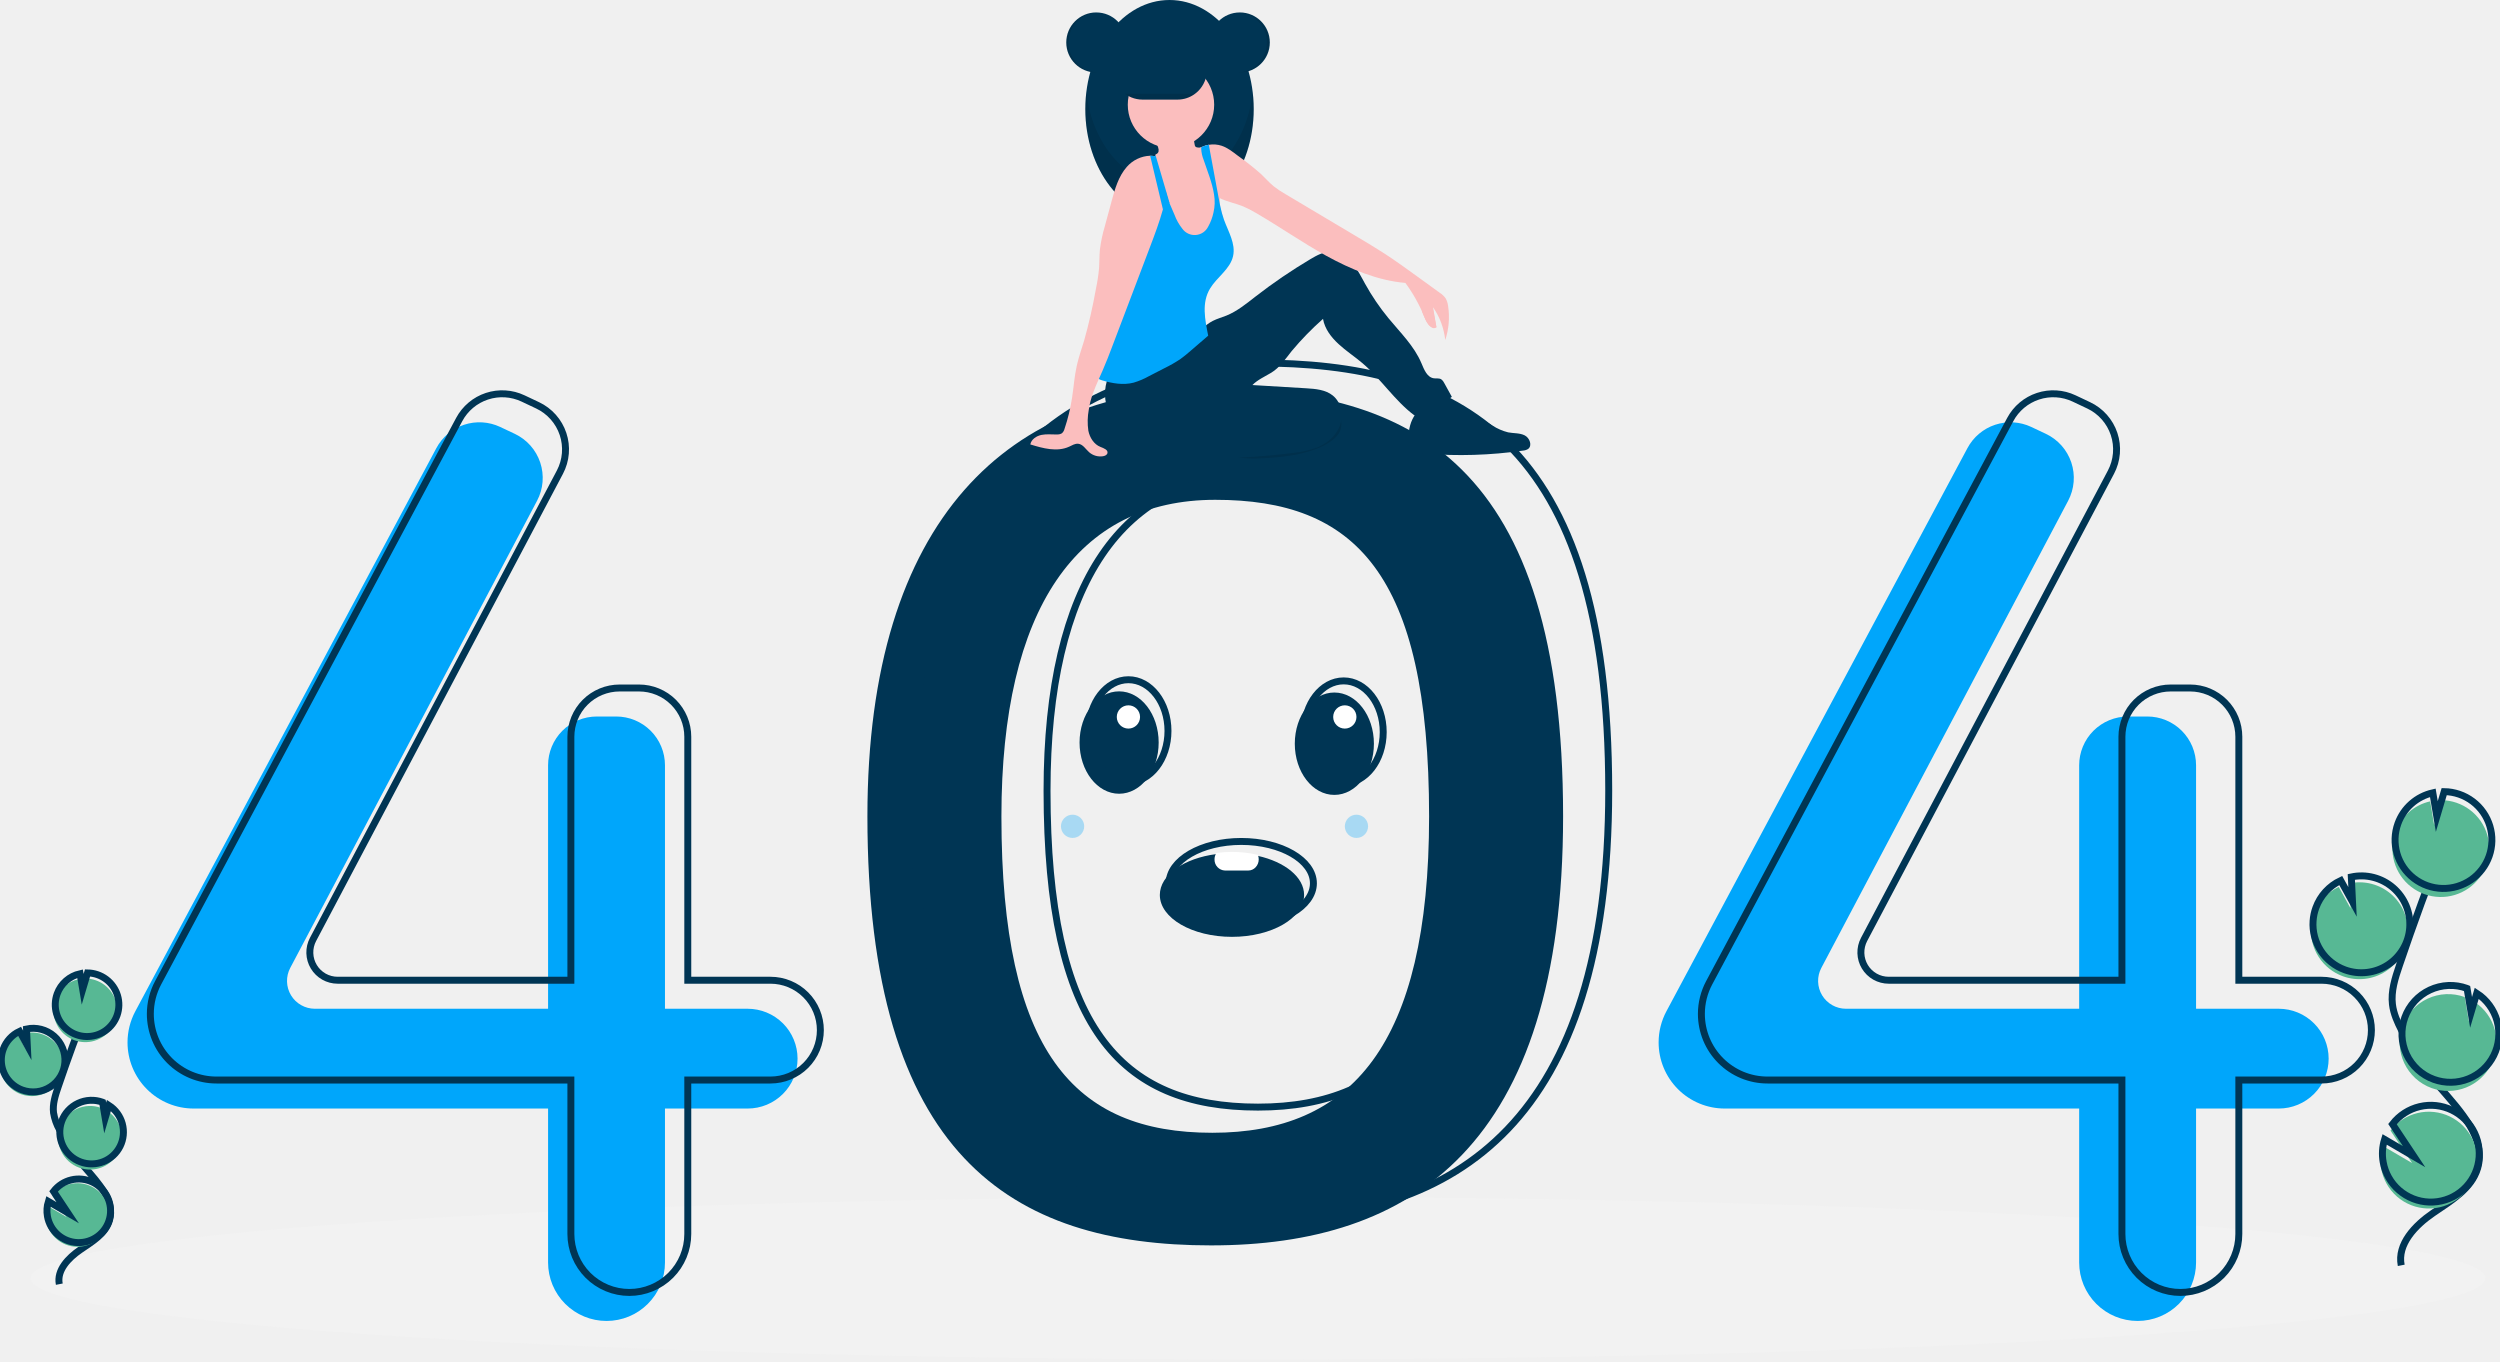
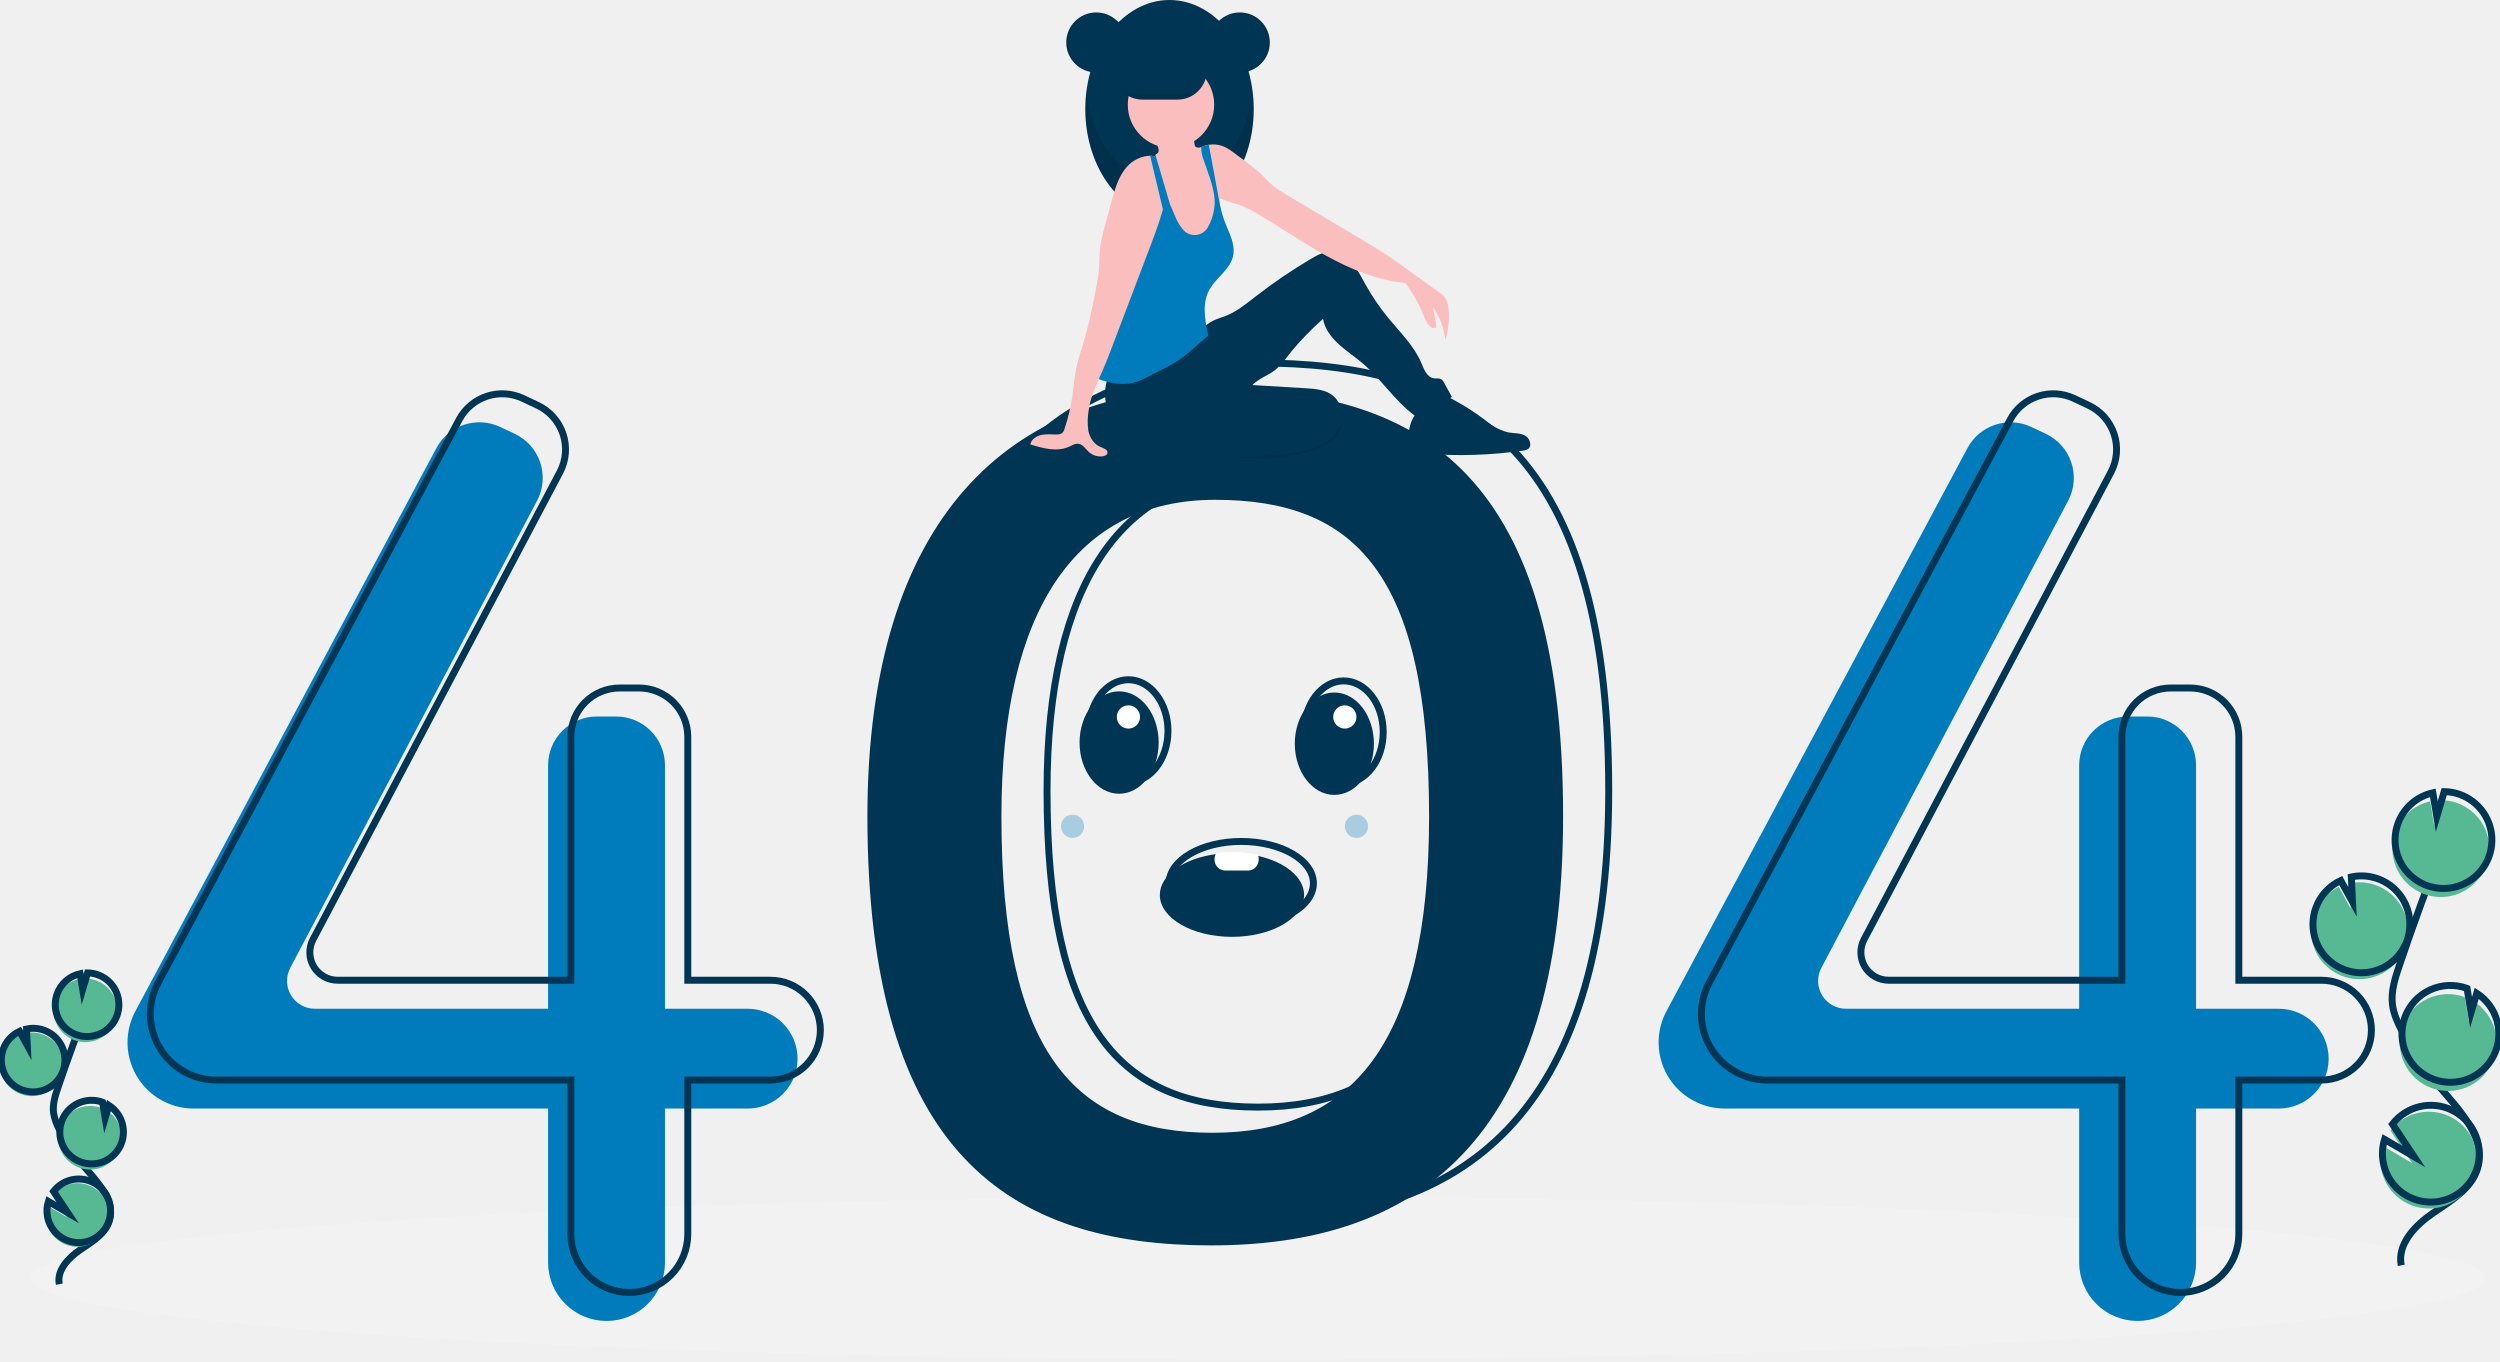
<svg xmlns="http://www.w3.org/2000/svg" width="360" height="196" viewBox="0 0 360 196" fill="none">
  <g clip-path="url(#clip0)">
    <path d="M181.155 195.76C278.772 195.76 357.906 190.521 357.906 184.059C357.906 177.596 278.772 172.358 181.155 172.358C83.538 172.358 4.404 177.596 4.404 184.059C4.404 190.521 83.538 195.76 181.155 195.76Z" fill="#F2F2F2" />
    <path d="M174.381 55.96C145.583 55.96 124.907 74.436 124.907 117.546C124.907 166.404 145.583 179.337 174.381 179.337C203.178 179.337 225.086 165.173 225.086 117.546C225.086 66.635 203.178 55.96 174.381 55.96ZM174.57 163.12C154.624 163.12 144.204 151.418 144.204 117.578C144.204 87.719 155.051 71.973 174.997 71.973C194.943 71.973 205.79 82.316 205.79 117.578C205.789 150.565 194.516 163.12 174.57 163.12Z" fill="#003554" />
-     <path d="M107.663 145.26H95.756V110.198C95.756 108.336 95.016 106.55 93.7 105.233C92.383 103.916 90.597 103.176 88.734 103.176H85.945C85.022 103.176 84.109 103.358 83.257 103.711C82.406 104.064 81.631 104.581 80.979 105.233C80.327 105.885 79.81 106.659 79.457 107.511C79.104 108.363 78.923 109.276 78.923 110.198V145.26H45.338C44.648 145.26 43.968 145.081 43.367 144.741C42.765 144.402 42.262 143.912 41.905 143.32C41.548 142.729 41.351 142.055 41.331 141.364C41.312 140.673 41.471 139.99 41.794 139.379L77.34 72.103C77.783 71.264 78.051 70.344 78.129 69.398C78.207 68.453 78.092 67.502 77.792 66.602C77.492 65.702 77.013 64.872 76.383 64.162C75.754 63.453 74.987 62.878 74.129 62.473L72.031 61.482C70.402 60.713 68.539 60.599 66.828 61.165C65.117 61.73 63.69 62.932 62.84 64.521L19.488 145.62C18.75 147.001 18.363 148.543 18.363 150.108V150.108C18.363 151.359 18.61 152.597 19.088 153.752C19.567 154.907 20.268 155.957 21.152 156.841C22.036 157.725 23.086 158.427 24.241 158.905C25.396 159.384 26.634 159.63 27.885 159.63H78.923V181.801C78.923 182.906 79.141 184 79.564 185.022C79.987 186.043 80.606 186.971 81.388 187.752C82.169 188.534 83.097 189.154 84.119 189.577C85.14 190 86.234 190.217 87.34 190.217H87.34C88.445 190.217 89.539 190 90.56 189.577C91.582 189.154 92.51 188.534 93.291 187.752C94.073 186.971 94.693 186.043 95.115 185.022C95.538 184 95.756 182.906 95.756 181.801V159.63H107.663C109.568 159.63 111.396 158.873 112.743 157.525C114.091 156.178 114.848 154.35 114.848 152.445V152.445C114.848 150.539 114.091 148.712 112.743 147.364C111.396 146.017 109.568 145.26 107.663 145.26V145.26Z" fill="#00A6FB" />
-     <path d="M328.14 145.26H316.233V110.198C316.233 108.336 315.494 106.55 314.177 105.233C312.86 103.916 311.074 103.176 309.212 103.176H306.422C305.499 103.176 304.586 103.358 303.735 103.711C302.883 104.064 302.109 104.581 301.456 105.233C300.804 105.885 300.287 106.659 299.934 107.511C299.581 108.363 299.4 109.276 299.4 110.198V145.26H265.815C265.125 145.26 264.445 145.081 263.844 144.741C263.242 144.402 262.739 143.912 262.382 143.32C262.026 142.729 261.828 142.055 261.808 141.364C261.789 140.673 261.948 139.99 262.271 139.379L297.817 72.103C298.26 71.264 298.528 70.344 298.606 69.398C298.684 68.453 298.569 67.502 298.269 66.602C297.969 65.702 297.49 64.872 296.861 64.162C296.231 63.453 295.464 62.878 294.606 62.473L292.508 61.482C290.879 60.713 289.016 60.599 287.305 61.165C285.595 61.73 284.167 62.932 283.317 64.521L239.965 145.62C239.227 147.001 238.841 148.543 238.841 150.108V150.108C238.841 152.634 239.844 155.055 241.629 156.841C243.415 158.627 245.837 159.63 248.362 159.63H299.4V181.801C299.4 184.033 300.287 186.174 301.865 187.752C303.444 189.331 305.584 190.217 307.817 190.217V190.217C310.049 190.217 312.19 189.331 313.768 187.752C315.347 186.174 316.233 184.033 316.233 181.801V159.63H328.14C330.045 159.63 331.873 158.873 333.22 157.525C334.568 156.178 335.325 154.35 335.325 152.445V152.445C335.325 150.539 334.568 148.712 333.22 147.364C331.873 146.017 330.045 145.26 328.14 145.26Z" fill="#00A6FB" />
+     <path d="M107.663 145.26H95.756V110.198C95.756 108.336 95.016 106.55 93.7 105.233C92.383 103.916 90.597 103.176 88.734 103.176H85.945C85.022 103.176 84.109 103.358 83.257 103.711C82.406 104.064 81.631 104.581 80.979 105.233C80.327 105.885 79.81 106.659 79.457 107.511C79.104 108.363 78.923 109.276 78.923 110.198V145.26H45.338C44.648 145.26 43.968 145.081 43.367 144.741C42.765 144.402 42.262 143.912 41.905 143.32C41.548 142.729 41.351 142.055 41.331 141.364C41.312 140.673 41.471 139.99 41.794 139.379L77.34 72.103C77.783 71.264 78.051 70.344 78.129 69.398C78.207 68.453 78.092 67.502 77.792 66.602C77.492 65.702 77.013 64.872 76.383 64.162C75.754 63.453 74.987 62.878 74.129 62.473L72.031 61.482C70.402 60.713 68.539 60.599 66.828 61.165C65.117 61.73 63.69 62.932 62.84 64.521L19.488 145.62C18.75 147.001 18.363 148.543 18.363 150.108V150.108C18.363 151.359 18.61 152.597 19.088 153.752C19.567 154.907 20.268 155.957 21.152 156.841C22.036 157.725 23.086 158.427 24.241 158.905C25.396 159.384 26.634 159.63 27.885 159.63H78.923V181.801C78.923 182.906 79.141 184 79.564 185.022C79.987 186.043 80.606 186.971 81.388 187.752C82.169 188.534 83.097 189.154 84.119 189.577C85.14 190 86.234 190.217 87.34 190.217H87.34C88.445 190.217 89.539 190 90.56 189.577C91.582 189.154 92.51 188.534 93.291 187.752C94.073 186.971 94.693 186.043 95.115 185.022C95.538 184 95.756 182.906 95.756 181.801V159.63H107.663C109.568 159.63 111.396 158.873 112.743 157.525C114.091 156.178 114.848 154.35 114.848 152.445V152.445C114.848 150.539 114.091 148.712 112.743 147.364C111.396 146.017 109.568 145.26 107.663 145.26V145.26Z" fill="#007cbd" />
+     <path d="M328.14 145.26H316.233V110.198C316.233 108.336 315.494 106.55 314.177 105.233C312.86 103.916 311.074 103.176 309.212 103.176H306.422C305.499 103.176 304.586 103.358 303.735 103.711C302.883 104.064 302.109 104.581 301.456 105.233C300.804 105.885 300.287 106.659 299.934 107.511C299.581 108.363 299.4 109.276 299.4 110.198V145.26H265.815C265.125 145.26 264.445 145.081 263.844 144.741C263.242 144.402 262.739 143.912 262.382 143.32C262.026 142.729 261.828 142.055 261.808 141.364C261.789 140.673 261.948 139.99 262.271 139.379L297.817 72.103C298.26 71.264 298.528 70.344 298.606 69.398C298.684 68.453 298.569 67.502 298.269 66.602C297.969 65.702 297.49 64.872 296.861 64.162C296.231 63.453 295.464 62.878 294.606 62.473L292.508 61.482C290.879 60.713 289.016 60.599 287.305 61.165C285.595 61.73 284.167 62.932 283.317 64.521L239.965 145.62C239.227 147.001 238.841 148.543 238.841 150.108V150.108C238.841 152.634 239.844 155.055 241.629 156.841C243.415 158.627 245.837 159.63 248.362 159.63H299.4V181.801C299.4 184.033 300.287 186.174 301.865 187.752C303.444 189.331 305.584 190.217 307.817 190.217V190.217C310.049 190.217 312.19 189.331 313.768 187.752C315.347 186.174 316.233 184.033 316.233 181.801V159.63H328.14C330.045 159.63 331.873 158.873 333.22 157.525C334.568 156.178 335.325 154.35 335.325 152.445V152.445C335.325 150.539 334.568 148.712 333.22 147.364C331.873 146.017 330.045 145.26 328.14 145.26Z" fill="#007cbd" />
    <path d="M110.947 141.154H99.041V106.092C99.041 105.17 98.859 104.257 98.506 103.405C98.153 102.553 97.636 101.779 96.984 101.127C96.332 100.475 95.558 99.958 94.706 99.605C93.854 99.252 92.941 99.071 92.019 99.071H89.229C87.367 99.071 85.581 99.81 84.264 101.127C82.947 102.444 82.207 104.23 82.207 106.092V141.154H48.623C47.932 141.154 47.253 140.976 46.651 140.636C46.05 140.296 45.546 139.806 45.19 139.215C44.833 138.623 44.635 137.949 44.616 137.258C44.596 136.568 44.756 135.884 45.079 135.273L80.624 67.997C81.067 67.158 81.336 66.238 81.414 65.293C81.492 64.347 81.377 63.396 81.077 62.496C80.777 61.596 80.298 60.766 79.668 60.057C79.038 59.347 78.272 58.772 77.414 58.367L75.316 57.376C73.686 56.607 71.823 56.493 70.113 57.059C68.402 57.625 66.974 58.826 66.125 60.415L22.773 141.514C22.034 142.895 21.648 144.437 21.648 146.003V146.003C21.648 148.528 22.651 150.95 24.437 152.735C26.222 154.521 28.644 155.524 31.169 155.524H82.207V177.695C82.207 178.8 82.425 179.895 82.848 180.916C83.271 181.937 83.891 182.865 84.672 183.647C85.454 184.428 86.382 185.048 87.403 185.471C88.424 185.894 89.519 186.112 90.624 186.112H90.624C92.856 186.112 94.997 185.225 96.576 183.647C98.154 182.068 99.041 179.927 99.041 177.695V155.524H110.947C111.891 155.524 112.825 155.338 113.697 154.977C114.569 154.616 115.361 154.087 116.028 153.42C116.695 152.753 117.224 151.96 117.585 151.089C117.946 150.217 118.132 149.283 118.132 148.339V148.339C118.132 147.396 117.947 146.461 117.585 145.59C117.224 144.718 116.695 143.926 116.028 143.259C115.361 142.591 114.569 142.062 113.697 141.701C112.825 141.34 111.891 141.154 110.947 141.154V141.154Z" stroke="#003554" stroke-miterlimit="10" />
    <path d="M334.298 141.154H322.392V106.092C322.392 104.23 321.652 102.444 320.335 101.127C319.018 99.81 317.232 99.071 315.37 99.071H312.58C311.658 99.071 310.745 99.252 309.893 99.605C309.041 99.958 308.267 100.475 307.615 101.127C306.963 101.779 306.446 102.553 306.093 103.405C305.74 104.257 305.558 105.17 305.558 106.092V141.154H271.974C271.283 141.154 270.604 140.976 270.002 140.636C269.401 140.296 268.897 139.806 268.541 139.215C268.184 138.623 267.986 137.949 267.967 137.258C267.948 136.568 268.107 135.884 268.43 135.273L303.975 67.997C304.418 67.158 304.687 66.238 304.765 65.293C304.842 64.347 304.728 63.396 304.428 62.496C304.128 61.596 303.649 60.766 303.019 60.057C302.39 59.347 301.623 58.772 300.765 58.367L298.667 57.376C297.037 56.607 295.175 56.493 293.464 57.059C291.753 57.625 290.325 58.826 289.476 60.415L246.124 141.514C245.385 142.895 244.999 144.437 244.999 146.003C244.999 148.528 246.002 150.95 247.788 152.735C249.573 154.521 251.995 155.524 254.52 155.524H305.558V177.695C305.558 179.927 306.445 182.068 308.024 183.647C309.602 185.225 311.743 186.112 313.975 186.112V186.112C316.207 186.112 318.348 185.225 319.927 183.647C321.505 182.068 322.392 179.927 322.392 177.695V155.524H334.298C335.242 155.524 336.176 155.338 337.048 154.977C337.92 154.616 338.712 154.087 339.379 153.42C340.046 152.753 340.575 151.96 340.936 151.089C341.298 150.217 341.483 149.283 341.483 148.339V148.339C341.483 146.434 340.726 144.606 339.379 143.259C338.032 141.911 336.204 141.154 334.298 141.154V141.154Z" stroke="#003554" stroke-miterlimit="10" />
    <path d="M180.95 52.265C152.152 52.265 131.476 70.741 131.476 113.851C131.476 162.709 152.152 175.642 180.95 175.642C209.747 175.642 231.656 161.477 231.656 113.851C231.655 62.94 209.747 52.265 180.95 52.265ZM181.139 159.425C161.193 159.425 150.773 147.723 150.773 113.883C150.773 84.024 161.62 68.278 181.566 68.278C201.512 68.278 212.359 78.621 212.359 113.883C212.359 146.87 201.085 159.425 181.139 159.425V159.425Z" stroke="#003554" stroke-miterlimit="10" />
    <path d="M157.867 10.438C160.254 10.438 162.19 8.503 162.19 6.115C162.19 3.728 160.254 1.792 157.867 1.792C155.479 1.792 153.544 3.728 153.544 6.115C153.544 8.503 155.479 10.438 157.867 10.438Z" fill="#003554" />
    <path d="M168.41 31.42C175.107 31.42 180.535 24.386 180.535 15.71C180.535 7.034 175.107 0 168.41 0C161.714 0 156.285 7.034 156.285 15.71C156.285 24.386 161.714 31.42 168.41 31.42Z" fill="#003554" />
    <path opacity="0.1" d="M168.41 26.675C162.336 26.675 157.306 20.888 156.423 13.338C156.331 14.125 156.285 14.917 156.285 15.71C156.285 24.386 161.714 31.42 168.41 31.42C175.107 31.42 180.535 24.386 180.535 15.71C180.536 14.917 180.49 14.125 180.398 13.338C179.515 20.888 174.484 26.675 168.41 26.675Z" fill="black" />
    <path d="M193.083 61.717C192.823 62.787 191.7 63.644 190.457 64.243C187.843 65.501 184.618 65.877 181.49 66.003C180.692 66.052 179.892 66.037 179.096 65.959C177.555 65.81 176.108 65.145 174.992 64.072C174.912 64.02 174.847 63.949 174.802 63.864C174.757 63.781 174.734 63.687 174.736 63.591C174.737 63.496 174.763 63.403 174.81 63.32C174.857 63.238 174.925 63.168 175.006 63.119C176.671 61.29 179.45 60.168 182.249 59.361C184.372 58.748 188.073 57.162 190.388 57.376C192.63 57.584 193.412 60.366 193.083 61.717Z" fill="#003554" />
    <path opacity="0.1" d="M193.083 61.717C192.823 62.787 191.7 63.644 190.457 64.243C187.843 65.501 184.618 65.877 181.49 66.003C180.692 66.052 179.892 66.037 179.096 65.959C177.555 65.81 176.108 65.145 174.992 64.072C174.912 64.02 174.847 63.949 174.802 63.864C174.757 63.781 174.734 63.687 174.736 63.591C174.737 63.496 174.763 63.403 174.81 63.32C174.857 63.238 174.925 63.168 175.006 63.119C176.671 61.29 179.45 60.168 182.249 59.361C184.372 58.748 188.073 57.162 190.388 57.376C192.63 57.584 193.412 60.366 193.083 61.717Z" fill="black" />
    <path d="M159.845 53.719C159.047 55.283 158.902 57.1 159.443 58.77C159.993 60.428 161.023 61.886 162.401 62.958C165.784 65.669 170.439 66.042 174.774 66.005C178.573 65.972 182.367 65.712 186.135 65.226C187.397 65.114 188.638 64.826 189.821 64.37C191.236 63.758 192.479 62.635 192.983 61.178C193.486 59.721 193.129 57.937 191.933 56.965C190.882 56.111 189.432 55.993 188.08 55.912L180.344 55.447C181.108 54.673 182.126 54.236 183.057 53.674C184.292 52.928 185.112 51.675 186.01 50.546C187.393 48.892 188.898 47.345 190.513 45.916C190.764 47.361 191.678 48.547 192.753 49.543C193.829 50.54 195.068 51.342 196.186 52.291C198.893 54.589 200.842 57.708 203.689 59.83C205.647 59.315 207.478 58.401 209.066 57.145L207.96 55.141C207.868 54.935 207.724 54.756 207.543 54.621C207.23 54.428 206.826 54.527 206.462 54.473C205.49 54.327 205.066 53.205 204.684 52.299C203.637 49.812 201.633 47.883 199.92 45.797C198.657 44.258 197.536 42.607 196.571 40.864C195.996 39.825 195.469 38.743 194.689 37.847C193.908 36.952 192.814 36.248 191.627 36.246C190.577 36.243 189.609 36.776 188.707 37.312C185.958 38.945 183.314 40.746 180.789 42.706C179.468 43.732 178.154 44.816 176.604 45.445C175.952 45.71 175.264 45.891 174.637 46.213C173.541 46.778 172.708 47.733 171.812 48.58C168.617 51.604 164.241 53.563 159.845 53.719Z" fill="#003554" />
    <path d="M176.021 32.2C175.985 33.124 175.788 34.035 175.44 34.892C175.263 35.319 175 35.705 174.668 36.026C174.335 36.348 173.94 36.597 173.507 36.759C172.892 36.924 172.247 36.945 171.623 36.82C171.078 36.763 170.554 36.584 170.088 36.297C169.362 35.798 169.001 34.908 168.869 34.038C168.737 33.168 168.796 32.279 168.712 31.403C168.63 30.695 168.495 29.994 168.309 29.307C168.252 29.078 168.194 28.85 168.137 28.622C168.081 28.395 168.027 28.167 167.976 27.939C167.93 27.725 167.886 27.51 167.849 27.294C167.819 27.112 167.791 26.928 167.771 26.744C167.753 26.197 167.662 25.654 167.5 25.131C167.349 24.792 167.159 24.471 166.935 24.175C166.839 24.038 166.747 23.901 166.661 23.759C166.414 23.389 166.299 22.946 166.335 22.503C166.345 22.434 166.362 22.367 166.385 22.302C166.393 22.276 166.403 22.251 166.413 22.227C166.508 22.201 166.595 22.152 166.667 22.085C166.739 22.018 166.793 21.935 166.826 21.842C166.862 21.642 166.845 21.437 166.776 21.246C166.697 20.98 166.589 20.723 166.454 20.48C166.366 20.32 166.065 20.031 166.063 19.847C166.059 19.478 166.78 19.181 167.072 19.035C167.964 18.589 168.958 18.387 169.953 18.451C170.591 18.494 171.282 18.691 171.635 19.225C171.951 19.707 171.909 20.331 172.044 20.891C172.058 20.972 172.092 21.049 172.144 21.113C172.213 21.176 172.299 21.216 172.392 21.227C172.548 21.258 172.708 21.265 172.866 21.246H172.867C172.909 21.243 172.95 21.237 172.991 21.228C173.238 21.183 173.471 21.082 173.673 20.934C173.803 20.899 173.935 20.871 174.068 20.849C174.073 20.848 174.079 20.847 174.084 20.846C174.612 22.512 174.681 24.3 175.113 25.997C175.327 26.842 175.634 27.676 175.677 28.544C175.68 28.582 175.681 28.621 175.682 28.66C175.689 28.94 175.666 29.221 175.678 29.5C175.682 29.625 175.696 29.75 175.72 29.873C175.767 30.071 175.826 30.266 175.896 30.457L175.899 30.466C175.919 30.528 175.938 30.59 175.954 30.652C175.966 30.697 175.976 30.742 175.985 30.787L175.986 30.79C176.064 31.256 176.076 31.731 176.021 32.2V32.2Z" fill="#FBBEBE" />
    <path d="M168.621 21.298C172.057 21.298 174.842 18.513 174.842 15.077C174.842 11.642 172.057 8.857 168.621 8.857C165.186 8.857 162.4 11.642 162.4 15.077C162.4 18.513 165.186 21.298 168.621 21.298Z" fill="#FBBEBE" />
    <path d="M208.115 48.97C207.935 47.273 207.331 45.648 206.361 44.245C206.522 45.204 206.684 46.163 206.846 47.122C206.644 47.18 206.43 47.179 206.23 47.117C206.029 47.055 205.851 46.937 205.717 46.775C205.455 46.448 205.255 46.076 205.126 45.678C204.419 43.923 203.495 42.264 202.375 40.74C198.415 40.41 194.5 38.769 191.018 36.855C187.534 34.942 184.274 32.649 180.837 30.655C180.241 30.295 179.62 29.978 178.979 29.706C177.904 29.275 176.696 29.052 175.677 28.544C175.608 28.511 175.54 28.475 175.472 28.438C175.242 28.313 175.024 28.166 174.821 28C174.711 27.911 174.607 27.816 174.509 27.714C174 27.122 173.597 26.447 173.316 25.719C172.769 24.508 172.574 23.048 172.028 21.838C172.279 21.603 172.561 21.404 172.866 21.246H172.867C172.911 21.223 172.956 21.201 173.001 21.18C173.217 21.078 173.442 20.996 173.673 20.934C173.803 20.899 173.935 20.871 174.068 20.849C174.073 20.848 174.079 20.847 174.084 20.846C174.7 20.745 175.331 20.795 175.924 20.991C176.79 21.284 177.521 21.869 178.249 22.423C179.433 23.257 180.568 24.157 181.65 25.12C182.251 25.696 182.799 26.328 183.445 26.851C183.982 27.266 184.549 27.641 185.14 27.974C188.637 30.058 192.135 32.141 195.633 34.223C196.817 34.929 198.002 35.634 199.159 36.38C200.918 37.515 202.613 38.744 204.308 39.973C205.306 40.696 206.304 41.419 207.302 42.144C207.629 42.352 207.917 42.618 208.151 42.928C208.358 43.28 208.486 43.672 208.527 44.078C208.778 45.719 208.636 47.395 208.115 48.97V48.97Z" fill="#FBBEBE" />
-     <path d="M177.563 36.878C177.143 38.76 175.241 39.898 174.247 41.551C173.011 43.603 173.515 45.988 173.979 48.338C173.132 49.068 172.284 49.799 171.435 50.53C170.967 50.931 170.499 51.335 169.995 51.691C169.26 52.183 168.492 52.624 167.696 53.011C166.946 53.397 166.195 53.783 165.444 54.169C164.747 54.562 164.007 54.875 163.24 55.103C161.76 55.483 160.189 55.217 158.726 54.778C158.553 54.733 158.388 54.665 158.233 54.576C158.141 54.522 158.062 54.45 157.999 54.364C157.854 54.106 157.802 53.806 157.85 53.514C157.999 51.051 158.601 48.639 159.201 46.246C159.521 44.81 159.952 43.401 160.49 42.032C161.017 40.858 161.624 39.722 162.305 38.63C163.056 37.257 163.946 35.964 164.961 34.773C165.456 34.314 165.872 33.777 166.193 33.185C166.567 32.331 166.423 31.351 166.499 30.421C166.557 29.723 166.742 29.04 167.046 28.408V28.407C167.208 28.067 167.404 27.744 167.63 27.442C167.732 27.68 167.835 27.918 167.937 28.155C168.004 28.311 168.071 28.467 168.137 28.622C168.224 28.823 168.309 29.022 168.394 29.221C168.64 29.793 168.885 30.364 169.13 30.935C169.395 31.654 169.772 32.326 170.248 32.926C170.465 33.234 170.759 33.48 171.1 33.64C171.441 33.8 171.817 33.869 172.193 33.84C172.568 33.812 172.93 33.686 173.242 33.476C173.555 33.265 173.807 32.978 173.975 32.641C174.33 32.011 174.586 31.332 174.736 30.626C174.945 29.766 174.973 28.872 174.821 28C174.567 26.322 173.853 24.608 173.334 23.048C173.123 22.528 173.001 21.977 172.972 21.416C172.973 21.353 172.98 21.29 172.991 21.228C172.995 21.212 172.998 21.196 173.001 21.18C173.217 21.078 173.442 20.996 173.673 20.934C173.803 20.899 173.935 20.871 174.068 20.849C174.524 23.32 174.982 25.792 175.44 28.263C175.45 28.321 175.462 28.379 175.472 28.438C175.538 28.792 175.604 29.146 175.678 29.5C175.744 29.82 175.816 30.14 175.896 30.457L175.899 30.466C175.927 30.574 175.955 30.681 175.985 30.787L175.986 30.79C176.067 31.081 176.158 31.37 176.26 31.655C176.88 33.37 177.961 35.097 177.563 36.878Z" fill="#00A6FB" />
+     <path d="M177.563 36.878C177.143 38.76 175.241 39.898 174.247 41.551C173.011 43.603 173.515 45.988 173.979 48.338C173.132 49.068 172.284 49.799 171.435 50.53C170.967 50.931 170.499 51.335 169.995 51.691C169.26 52.183 168.492 52.624 167.696 53.011C166.946 53.397 166.195 53.783 165.444 54.169C164.747 54.562 164.007 54.875 163.24 55.103C161.76 55.483 160.189 55.217 158.726 54.778C158.553 54.733 158.388 54.665 158.233 54.576C158.141 54.522 158.062 54.45 157.999 54.364C157.854 54.106 157.802 53.806 157.85 53.514C157.999 51.051 158.601 48.639 159.201 46.246C159.521 44.81 159.952 43.401 160.49 42.032C161.017 40.858 161.624 39.722 162.305 38.63C163.056 37.257 163.946 35.964 164.961 34.773C165.456 34.314 165.872 33.777 166.193 33.185C166.567 32.331 166.423 31.351 166.499 30.421C166.557 29.723 166.742 29.04 167.046 28.408V28.407C167.208 28.067 167.404 27.744 167.63 27.442C167.732 27.68 167.835 27.918 167.937 28.155C168.004 28.311 168.071 28.467 168.137 28.622C168.224 28.823 168.309 29.022 168.394 29.221C168.64 29.793 168.885 30.364 169.13 30.935C169.395 31.654 169.772 32.326 170.248 32.926C170.465 33.234 170.759 33.48 171.1 33.64C171.441 33.8 171.817 33.869 172.193 33.84C172.568 33.812 172.93 33.686 173.242 33.476C173.555 33.265 173.807 32.978 173.975 32.641C174.33 32.011 174.586 31.332 174.736 30.626C174.945 29.766 174.973 28.872 174.821 28C174.567 26.322 173.853 24.608 173.334 23.048C173.123 22.528 173.001 21.977 172.972 21.416C172.973 21.353 172.98 21.29 172.991 21.228C172.995 21.212 172.998 21.196 173.001 21.18C173.217 21.078 173.442 20.996 173.673 20.934C173.803 20.899 173.935 20.871 174.068 20.849C174.524 23.32 174.982 25.792 175.44 28.263C175.45 28.321 175.462 28.379 175.472 28.438C175.538 28.792 175.604 29.146 175.678 29.5C175.744 29.82 175.816 30.14 175.896 30.457L175.899 30.466C175.927 30.574 175.955 30.681 175.985 30.787L175.986 30.79C176.067 31.081 176.158 31.37 176.26 31.655C176.88 33.37 177.961 35.097 177.563 36.878Z" fill="#007cbd" />
    <path d="M202.809 63.326C202.789 63.689 202.86 64.051 203.013 64.38C203.403 65.091 204.337 65.253 205.145 65.319C209.867 65.707 214.618 65.563 219.307 64.888C219.562 64.871 219.809 64.794 220.028 64.664C220.695 64.197 220.284 63.057 219.556 62.693C218.828 62.328 217.964 62.416 217.165 62.258C216.371 62.058 215.616 61.73 214.927 61.288C213.307 60.357 211.711 59.386 210.138 58.376C209.202 57.775 208.097 57.133 207.042 57.49C204.186 58.456 202.79 60.245 202.809 63.326Z" fill="#003554" />
    <path d="M168 27.807V27.808C167.993 27.853 167.985 27.896 167.976 27.939C167.964 28.011 167.951 28.084 167.937 28.155C167.806 28.825 167.646 29.491 167.461 30.153C166.955 31.983 166.277 33.782 165.605 35.556C163.8 40.311 161.994 45.066 160.188 49.822C159.733 51.02 159.279 52.219 158.761 53.392C158.588 53.783 158.41 54.178 158.233 54.576C157.598 56.003 156.989 57.476 156.786 58.994C156.597 59.993 156.576 61.017 156.722 62.023C156.924 63.019 157.528 63.991 158.474 64.359C158.936 64.539 159.597 64.78 159.47 65.26C159.402 65.524 159.102 65.652 158.834 65.697C158.479 65.753 158.115 65.731 157.77 65.631C157.424 65.532 157.105 65.358 156.835 65.121C156.33 64.673 155.942 63.976 155.27 63.901C154.805 63.85 154.377 64.129 153.951 64.324C152.213 65.118 150.189 64.562 148.364 63.998C148.507 63.259 149.25 62.772 149.987 62.624C150.724 62.475 151.486 62.581 152.238 62.561C152.478 62.574 152.717 62.512 152.922 62.385C153.105 62.217 153.234 61.997 153.291 61.754C153.775 60.319 154.135 58.846 154.367 57.349C154.61 55.786 154.711 54.198 155.057 52.653C155.326 51.448 155.741 50.281 156.098 49.098C156.787 46.662 157.353 44.193 157.793 41.701C158.016 40.665 158.175 39.617 158.271 38.562C158.331 37.687 158.302 36.807 158.387 35.935C158.528 34.801 158.765 33.681 159.094 32.586C159.417 31.391 159.739 30.197 160.061 29.004C160.538 27.238 161.051 25.404 162.261 24.031C162.682 23.547 163.197 23.156 163.775 22.88C164.353 22.604 164.981 22.449 165.622 22.426C165.862 22.426 166.101 22.451 166.335 22.503C166.374 22.512 166.413 22.522 166.452 22.532C166.708 22.599 166.953 22.701 167.181 22.834C167.554 22.597 167.744 22.68 167.992 23.046C168.209 23.433 168.311 23.874 168.287 24.317C168.308 25.488 168.212 26.657 168 27.807Z" fill="#FBBEBE" />
-     <path d="M168.41 29.206L168.394 29.221L168.309 29.307L167.461 30.153L167.046 28.408L165.622 22.426C165.862 22.426 166.101 22.452 166.335 22.503C166.345 22.434 166.362 22.367 166.385 22.302L166.452 22.532L166.935 24.175L167.849 27.294L168 27.808V27.808L168.41 29.206Z" fill="#00A6FB" />
+     <path d="M168.41 29.206L168.394 29.221L168.309 29.307L167.461 30.153L167.046 28.408L165.622 22.426C165.862 22.426 166.101 22.452 166.335 22.503C166.345 22.434 166.362 22.367 166.385 22.302L166.452 22.532L166.935 24.175L167.849 27.294L168 27.808V27.808L168.41 29.206Z" fill="#007cbd" />
    <path d="M173.79 10.12C173.789 10.674 173.679 11.223 173.466 11.734C173.253 12.245 172.942 12.71 172.55 13.101C172.408 13.243 172.255 13.375 172.094 13.495C171.366 14.043 170.48 14.34 169.569 14.341H164.511C163.393 14.339 162.322 13.894 161.532 13.103C160.742 12.312 160.298 11.24 160.298 10.122C160.298 9.004 160.742 7.932 161.532 7.141C162.322 6.351 163.393 5.905 164.511 5.904H169.569C170.687 5.906 171.758 6.352 172.549 7.142C173.339 7.932 173.786 9.002 173.79 10.12V10.12Z" fill="#003554" />
    <path d="M178.532 10.438C180.919 10.438 182.855 8.503 182.855 6.115C182.855 3.728 180.919 1.792 178.532 1.792C176.145 1.792 174.209 3.728 174.209 6.115C174.209 8.503 176.145 10.438 178.532 10.438Z" fill="#003554" />
    <path opacity="0.1" d="M178.427 1.792C178.374 1.792 178.321 1.794 178.268 1.796C179.387 1.837 180.446 2.31 181.222 3.115C181.999 3.921 182.433 4.996 182.433 6.115C182.433 7.234 181.999 8.31 181.222 9.115C180.446 9.921 179.387 10.393 178.268 10.434C178.321 10.436 178.374 10.438 178.427 10.438C179.573 10.438 180.673 9.983 181.483 9.172C182.294 8.361 182.749 7.262 182.749 6.115C182.749 4.969 182.294 3.869 181.483 3.058C180.673 2.248 179.573 1.792 178.427 1.792V1.792Z" fill="black" />
    <path opacity="0.1" d="M157.867 1.792C157.92 1.792 157.972 1.794 158.025 1.796C156.907 1.837 155.848 2.31 155.071 3.115C154.294 3.921 153.86 4.996 153.86 6.115C153.86 7.234 154.294 8.31 155.071 9.115C155.848 9.921 156.907 10.393 158.025 10.434C157.972 10.436 157.92 10.438 157.867 10.438C156.721 10.437 155.622 9.981 154.813 9.171C154.003 8.36 153.548 7.261 153.548 6.115C153.548 4.969 154.003 3.87 154.813 3.06C155.622 2.249 156.721 1.793 157.867 1.792Z" fill="black" />
    <path opacity="0.1" d="M172.094 13.495C171.366 14.043 170.48 14.34 169.569 14.341H164.511C163.599 14.34 162.713 14.043 161.986 13.495H172.094Z" fill="black" />
    <path d="M204.758 44.818C204.758 44.818 205.848 47.958 206.846 47.122L206.051 43.017L204.758 44.818Z" fill="#FBBEBE" />
    <path d="M337.373 140.58C338.388 140.949 339.475 141.077 340.548 140.954C341.621 140.832 342.651 140.461 343.556 139.873C344.462 139.284 345.218 138.493 345.766 137.563C346.314 136.632 346.638 135.586 346.713 134.509C346.787 133.431 346.611 132.351 346.197 131.354C345.783 130.356 345.144 129.468 344.328 128.76C343.513 128.052 342.544 127.543 341.498 127.273C340.452 127.003 339.358 126.98 338.302 127.205L338.476 130.795L336.778 127.719C335.111 128.502 333.824 129.915 333.198 131.647C332.976 132.253 332.841 132.888 332.797 133.533C332.69 135.045 333.079 136.552 333.904 137.823C334.73 139.095 335.948 140.063 337.373 140.58V140.58Z" fill="#57B894" />
    <path d="M345.776 182.21C345.176 179.158 347.774 176.452 350.34 174.693C352.906 172.934 355.904 171.205 356.779 168.22C358.037 163.93 354.29 160.001 351.373 156.612C349.208 154.098 347.35 151.336 345.836 148.384C345.229 147.2 344.671 145.963 344.512 144.642C344.282 142.741 344.893 140.848 345.508 139.034C347.559 132.992 349.751 126.999 352.085 121.058" stroke="#003554" stroke-miterlimit="10" />
    <path d="M337.66 139.656C338.675 140.025 339.762 140.153 340.835 140.03C341.908 139.908 342.938 139.537 343.844 138.949C344.749 138.36 345.506 137.569 346.053 136.638C346.601 135.707 346.925 134.662 347 133.585C347.075 132.507 346.898 131.427 346.484 130.43C346.071 129.432 345.431 128.544 344.615 127.836C343.8 127.128 342.831 126.619 341.785 126.349C340.739 126.079 339.645 126.056 338.589 126.281L338.764 129.871L337.065 126.794C335.399 127.578 334.111 128.99 333.486 130.722C333.263 131.329 333.128 131.964 333.084 132.609C332.977 134.121 333.366 135.627 334.192 136.899C335.017 138.171 336.235 139.138 337.66 139.656V139.656Z" stroke="#003554" stroke-miterlimit="10" />
    <path d="M344.924 119.818C345.322 118.719 345.99 117.738 346.868 116.965C347.745 116.192 348.802 115.653 349.943 115.396L350.517 118.808L351.582 115.224C353.06 115.246 354.493 115.737 355.673 116.627C356.854 117.516 357.722 118.758 358.151 120.172C358.58 121.587 358.548 123.101 358.061 124.497C357.573 125.892 356.655 127.097 355.438 127.936C354.221 128.775 352.769 129.207 351.292 129.167C349.814 129.127 348.387 128.619 347.217 127.716C346.047 126.813 345.194 125.561 344.782 124.141C344.37 122.722 344.419 121.208 344.924 119.818H344.924Z" fill="#57B894" />
    <path d="M345.306 118.586C345.705 117.487 346.373 116.506 347.251 115.733C348.128 114.96 349.185 114.421 350.326 114.164L350.9 117.576L351.965 113.992C353.443 114.014 354.875 114.505 356.056 115.395C357.237 116.284 358.105 117.526 358.534 118.94C358.963 120.355 358.931 121.869 358.444 123.264C357.956 124.66 357.038 125.864 355.821 126.704C354.604 127.543 353.152 127.974 351.675 127.935C350.197 127.895 348.77 127.387 347.6 126.484C346.43 125.58 345.577 124.329 345.165 122.909C344.753 121.489 344.802 119.976 345.306 118.586H345.306Z" stroke="#003554" stroke-miterlimit="10" />
    <path d="M350.148 156.682C351.758 157.266 353.527 157.237 355.116 156.601C356.706 155.965 358.006 154.766 358.769 153.233C359.532 151.7 359.704 149.939 359.252 148.288C358.801 146.636 357.757 145.208 356.32 144.276L355.502 147.03L354.922 143.578C354.916 143.575 354.911 143.573 354.904 143.571C354.043 143.258 353.129 143.118 352.214 143.159C351.299 143.199 350.401 143.42 349.571 143.807C348.741 144.195 347.995 144.743 347.377 145.419C346.759 146.095 346.28 146.886 345.967 147.747C345.655 148.608 345.515 149.522 345.556 150.438C345.597 151.353 345.818 152.251 346.207 153.081C346.595 153.91 347.143 154.655 347.819 155.273C348.496 155.891 349.287 156.37 350.148 156.682H350.148Z" fill="#57B894" />
    <path d="M350.48 155.434C352.09 156.018 353.858 155.989 355.448 155.353C357.038 154.717 358.338 153.518 359.101 151.985C359.864 150.452 360.036 148.691 359.584 147.04C359.132 145.388 358.089 143.96 356.652 143.028L355.834 145.782L355.254 142.33C355.248 142.327 355.242 142.325 355.236 142.323C354.375 142.01 353.461 141.87 352.546 141.911C351.631 141.951 350.732 142.172 349.902 142.559C349.072 142.947 348.327 143.495 347.709 144.171C347.091 144.847 346.611 145.638 346.299 146.499C345.987 147.36 345.847 148.275 345.888 149.19C345.929 150.105 346.15 151.003 346.538 151.833C346.927 152.662 347.475 153.408 348.151 154.025C348.827 154.643 349.619 155.122 350.48 155.434H350.48Z" stroke="#003554" stroke-miterlimit="10" />
    <path d="M342.888 168.263C343.165 169.838 343.975 171.269 345.182 172.318C346.389 173.367 347.92 173.969 349.519 174.022C351.117 174.076 352.685 173.579 353.96 172.614C355.235 171.649 356.139 170.275 356.521 168.722C356.903 167.169 356.74 165.532 356.058 164.086C355.377 162.639 354.219 161.471 352.778 160.777C351.338 160.083 349.702 159.905 348.146 160.274C346.59 160.643 345.208 161.535 344.232 162.802L347.339 167.478L343.094 164.996C342.765 166.053 342.694 167.173 342.888 168.263V168.263Z" fill="#57B894" />
    <path d="M343.176 167.339C343.452 168.914 344.262 170.345 345.469 171.394C346.677 172.443 348.208 173.044 349.806 173.098C351.404 173.152 352.972 172.655 354.247 171.69C355.522 170.725 356.426 169.35 356.808 167.798C357.191 166.245 357.027 164.608 356.346 163.162C355.664 161.715 354.506 160.547 353.065 159.853C351.625 159.159 349.989 158.981 348.433 159.35C346.877 159.719 345.495 160.611 344.519 161.878L347.627 166.554L343.381 164.072C343.052 165.129 342.981 166.249 343.176 167.339V167.339Z" stroke="#003554" stroke-miterlimit="10" />
    <path d="M3.018 157.568C3.685 157.81 4.399 157.894 5.104 157.814C5.809 157.733 6.486 157.49 7.081 157.103C7.676 156.717 8.173 156.197 8.533 155.585C8.892 154.974 9.105 154.287 9.154 153.579C9.204 152.871 9.088 152.162 8.816 151.506C8.544 150.851 8.124 150.267 7.588 149.802C7.052 149.337 6.415 149.002 5.728 148.825C5.041 148.648 4.322 148.633 3.628 148.781L3.743 151.139L2.627 149.118C1.532 149.632 0.686 150.56 0.275 151.698C0.129 152.097 0.041 152.514 0.012 152.938C-0.059 153.932 0.197 154.921 0.739 155.757C1.282 156.592 2.082 157.228 3.018 157.568V157.568Z" fill="#57B894" />
    <path d="M8.539 184.92C8.145 182.914 9.852 181.136 11.537 179.98C13.223 178.825 15.193 177.689 15.768 175.728C16.595 172.909 14.133 170.328 12.216 168.102C10.794 166.45 9.573 164.635 8.578 162.695C8.146 161.933 7.851 161.101 7.708 160.237C7.557 158.988 7.959 157.744 8.363 156.552C9.71 152.582 11.151 148.645 12.684 144.741" stroke="#003554" stroke-miterlimit="10" />
    <path d="M3.207 156.961C3.874 157.203 4.588 157.287 5.293 157.207C5.998 157.126 6.675 156.883 7.269 156.496C7.864 156.109 8.361 155.59 8.721 154.978C9.081 154.367 9.294 153.68 9.343 152.972C9.392 152.264 9.276 151.554 9.005 150.899C8.733 150.243 8.312 149.66 7.776 149.195C7.241 148.73 6.604 148.395 5.917 148.218C5.23 148.041 4.511 148.025 3.817 148.173L3.932 150.532L2.816 148.511C1.721 149.025 0.875 149.953 0.464 151.091C0.318 151.49 0.229 151.907 0.2 152.331C0.13 153.324 0.385 154.314 0.928 155.149C1.47 155.985 2.27 156.621 3.207 156.961V156.961Z" stroke="#003554" stroke-miterlimit="10" />
    <path d="M7.979 143.927C8.241 143.205 8.68 142.56 9.256 142.053C9.833 141.545 10.527 141.19 11.277 141.022L11.654 143.264L12.353 140.909C13.325 140.923 14.266 141.246 15.042 141.83C15.818 142.415 16.387 143.23 16.669 144.16C16.951 145.089 16.931 146.084 16.61 147.001C16.29 147.918 15.687 148.709 14.887 149.261C14.088 149.812 13.134 150.095 12.163 150.069C11.192 150.043 10.255 149.71 9.486 149.116C8.717 148.522 8.157 147.7 7.886 146.767C7.615 145.835 7.648 144.84 7.979 143.927V143.927Z" fill="#57B894" />
    <path d="M8.231 143.117C8.492 142.395 8.931 141.751 9.508 141.243C10.084 140.735 10.779 140.381 11.528 140.212L11.906 142.454L12.605 140.099C13.576 140.114 14.518 140.436 15.293 141.021C16.069 141.605 16.639 142.421 16.921 143.35C17.203 144.28 17.182 145.274 16.862 146.191C16.542 147.108 15.938 147.899 15.139 148.451C14.339 149.003 13.385 149.286 12.415 149.26C11.444 149.234 10.506 148.9 9.737 148.306C8.969 147.713 8.408 146.89 8.138 145.958C7.867 145.025 7.899 144.03 8.231 143.117V143.117Z" stroke="#003554" stroke-miterlimit="10" />
    <path d="M11.412 168.147C12.469 168.531 13.631 168.512 14.676 168.094C15.72 167.676 16.575 166.888 17.076 165.881C17.577 164.874 17.69 163.717 17.393 162.632C17.096 161.547 16.411 160.609 15.467 159.996L14.929 161.806L14.548 159.538C14.544 159.536 14.54 159.534 14.537 159.533C13.971 159.327 13.37 159.235 12.769 159.262C12.167 159.288 11.577 159.433 11.032 159.688C10.486 159.943 9.996 160.302 9.59 160.747C9.184 161.191 8.869 161.711 8.664 162.277C8.459 162.842 8.367 163.443 8.394 164.045C8.421 164.646 8.566 165.236 8.821 165.781C9.077 166.326 9.437 166.816 9.881 167.222C10.326 167.628 10.846 167.942 11.412 168.147V168.147Z" fill="#57B894" />
    <path d="M11.63 167.327C12.687 167.711 13.849 167.692 14.894 167.274C15.938 166.856 16.793 166.068 17.294 165.061C17.795 164.054 17.908 162.897 17.611 161.812C17.314 160.727 16.629 159.789 15.685 159.176L15.147 160.986L14.766 158.718C14.762 158.716 14.758 158.714 14.755 158.713C14.189 158.508 13.588 158.416 12.987 158.443C12.386 158.47 11.796 158.615 11.252 158.87C10.151 159.385 9.3 160.315 8.885 161.458C8.471 162.6 8.527 163.86 9.042 164.961C9.557 166.061 10.488 166.913 11.63 167.327V167.327Z" stroke="#003554" stroke-miterlimit="10" />
    <path d="M6.642 175.756C6.824 176.791 7.356 177.731 8.149 178.42C8.942 179.109 9.948 179.505 10.998 179.54C12.048 179.575 13.078 179.249 13.916 178.614C14.754 177.98 15.348 177.078 15.599 176.057C15.85 175.037 15.742 173.962 15.295 173.011C14.847 172.061 14.086 171.293 13.139 170.838C12.193 170.382 11.118 170.265 10.096 170.507C9.074 170.749 8.166 171.336 7.525 172.168L9.566 175.24L6.777 173.61C6.561 174.304 6.514 175.04 6.642 175.756V175.756Z" fill="#57B894" />
    <path d="M6.831 175.149C7.012 176.184 7.544 177.124 8.338 177.813C9.131 178.502 10.137 178.898 11.187 178.933C12.237 178.968 13.267 178.642 14.105 178.007C14.942 177.373 15.537 176.471 15.787 175.45C16.039 174.43 15.931 173.355 15.483 172.404C15.036 171.454 14.275 170.686 13.328 170.23C12.382 169.775 11.307 169.658 10.285 169.9C9.263 170.142 8.355 170.729 7.713 171.561L9.755 174.633L6.966 173.003C6.749 173.697 6.703 174.433 6.831 175.149V175.149Z" stroke="#003554" stroke-miterlimit="10" />
    <path d="M161.152 114.299C164.298 114.299 166.848 110.998 166.848 106.927C166.848 102.856 164.298 99.555 161.152 99.555C158.006 99.555 155.456 102.856 155.456 106.927C155.456 110.998 158.006 114.299 161.152 114.299Z" fill="#003554" />
    <path d="M192.146 114.466C195.292 114.466 197.843 111.166 197.843 107.095C197.843 103.023 195.292 99.723 192.146 99.723C189 99.723 186.45 103.023 186.45 107.095C186.45 111.166 189 114.466 192.146 114.466Z" fill="#003554" />
    <path d="M187.79 128.874C187.79 132.205 183.14 134.906 177.403 134.906C171.667 134.906 167.016 132.205 167.016 128.874C167.016 125.989 170.504 123.577 175.165 122.987C175.907 122.889 176.655 122.841 177.403 122.843C178.657 122.839 179.908 122.974 181.133 123.245C185.026 124.113 187.79 126.308 187.79 128.874Z" fill="#003554" />
    <path d="M162.492 112.623C165.638 112.623 168.189 109.323 168.189 105.252C168.189 101.181 165.638 97.88 162.492 97.88C159.346 97.88 156.796 101.181 156.796 105.252C156.796 109.323 159.346 112.623 162.492 112.623Z" stroke="#003554" stroke-miterlimit="10" />
    <path d="M193.487 112.791C196.633 112.791 199.183 109.49 199.183 105.419C199.183 101.348 196.633 98.048 193.487 98.048C190.341 98.048 187.79 101.348 187.79 105.419C187.79 109.49 190.341 112.791 193.487 112.791Z" stroke="#003554" stroke-miterlimit="10" />
    <path d="M178.743 133.23C184.48 133.23 189.131 130.53 189.131 127.199C189.131 123.868 184.48 121.168 178.743 121.168C173.007 121.168 168.356 123.868 168.356 127.199C168.356 130.53 173.007 133.23 178.743 133.23Z" stroke="#003554" stroke-miterlimit="10" />
    <path d="M181.257 123.748C181.259 124.169 181.101 124.576 180.814 124.884C180.679 125.032 180.514 125.15 180.331 125.232C180.147 125.313 179.949 125.355 179.749 125.356H176.398C175.985 125.342 175.595 125.164 175.312 124.863C175.03 124.562 174.878 124.161 174.89 123.748C174.888 123.421 174.984 123.101 175.165 122.829C175.906 122.725 176.654 122.673 177.403 122.676C178.659 122.671 179.911 122.815 181.133 123.104C181.215 123.309 181.257 123.527 181.257 123.748V123.748Z" fill="white" />
    <path d="M162.492 104.917C163.418 104.917 164.168 104.167 164.168 103.241C164.168 102.316 163.418 101.566 162.492 101.566C161.567 101.566 160.817 102.316 160.817 103.241C160.817 104.167 161.567 104.917 162.492 104.917Z" fill="white" />
    <path d="M193.654 104.917C194.579 104.917 195.33 104.167 195.33 103.241C195.33 102.316 194.579 101.566 193.654 101.566C192.729 101.566 191.979 102.316 191.979 103.241C191.979 104.167 192.729 104.917 193.654 104.917Z" fill="white" />
-     <path opacity="0.3" d="M195.33 120.665C196.255 120.665 197.005 119.915 197.005 118.99C197.005 118.064 196.255 117.314 195.33 117.314C194.404 117.314 193.654 118.064 193.654 118.99C193.654 119.915 194.404 120.665 195.33 120.665Z" fill="#00A6FB" />
-     <path opacity="0.3" d="M154.451 120.665C155.376 120.665 156.126 119.915 156.126 118.99C156.126 118.064 155.376 117.314 154.451 117.314C153.525 117.314 152.775 118.064 152.775 118.99C152.775 119.915 153.525 120.665 154.451 120.665Z" fill="#00A6FB" />
+     <path opacity="0.3" d="M195.33 120.665C196.255 120.665 197.005 119.915 197.005 118.99C197.005 118.064 196.255 117.314 195.33 117.314C194.404 117.314 193.654 118.064 193.654 118.99C193.654 119.915 194.404 120.665 195.33 120.665Z" fill="#007cbd" />
+     <path opacity="0.3" d="M154.451 120.665C155.376 120.665 156.126 119.915 156.126 118.99C156.126 118.064 155.376 117.314 154.451 117.314C153.525 117.314 152.775 118.064 152.775 118.99C152.775 119.915 153.525 120.665 154.451 120.665Z" fill="#007cbd" />
  </g>
  <defs>
    <clipPath id="clip0">
      <rect width="360" height="195.76" fill="white" />
    </clipPath>
  </defs>
</svg>
